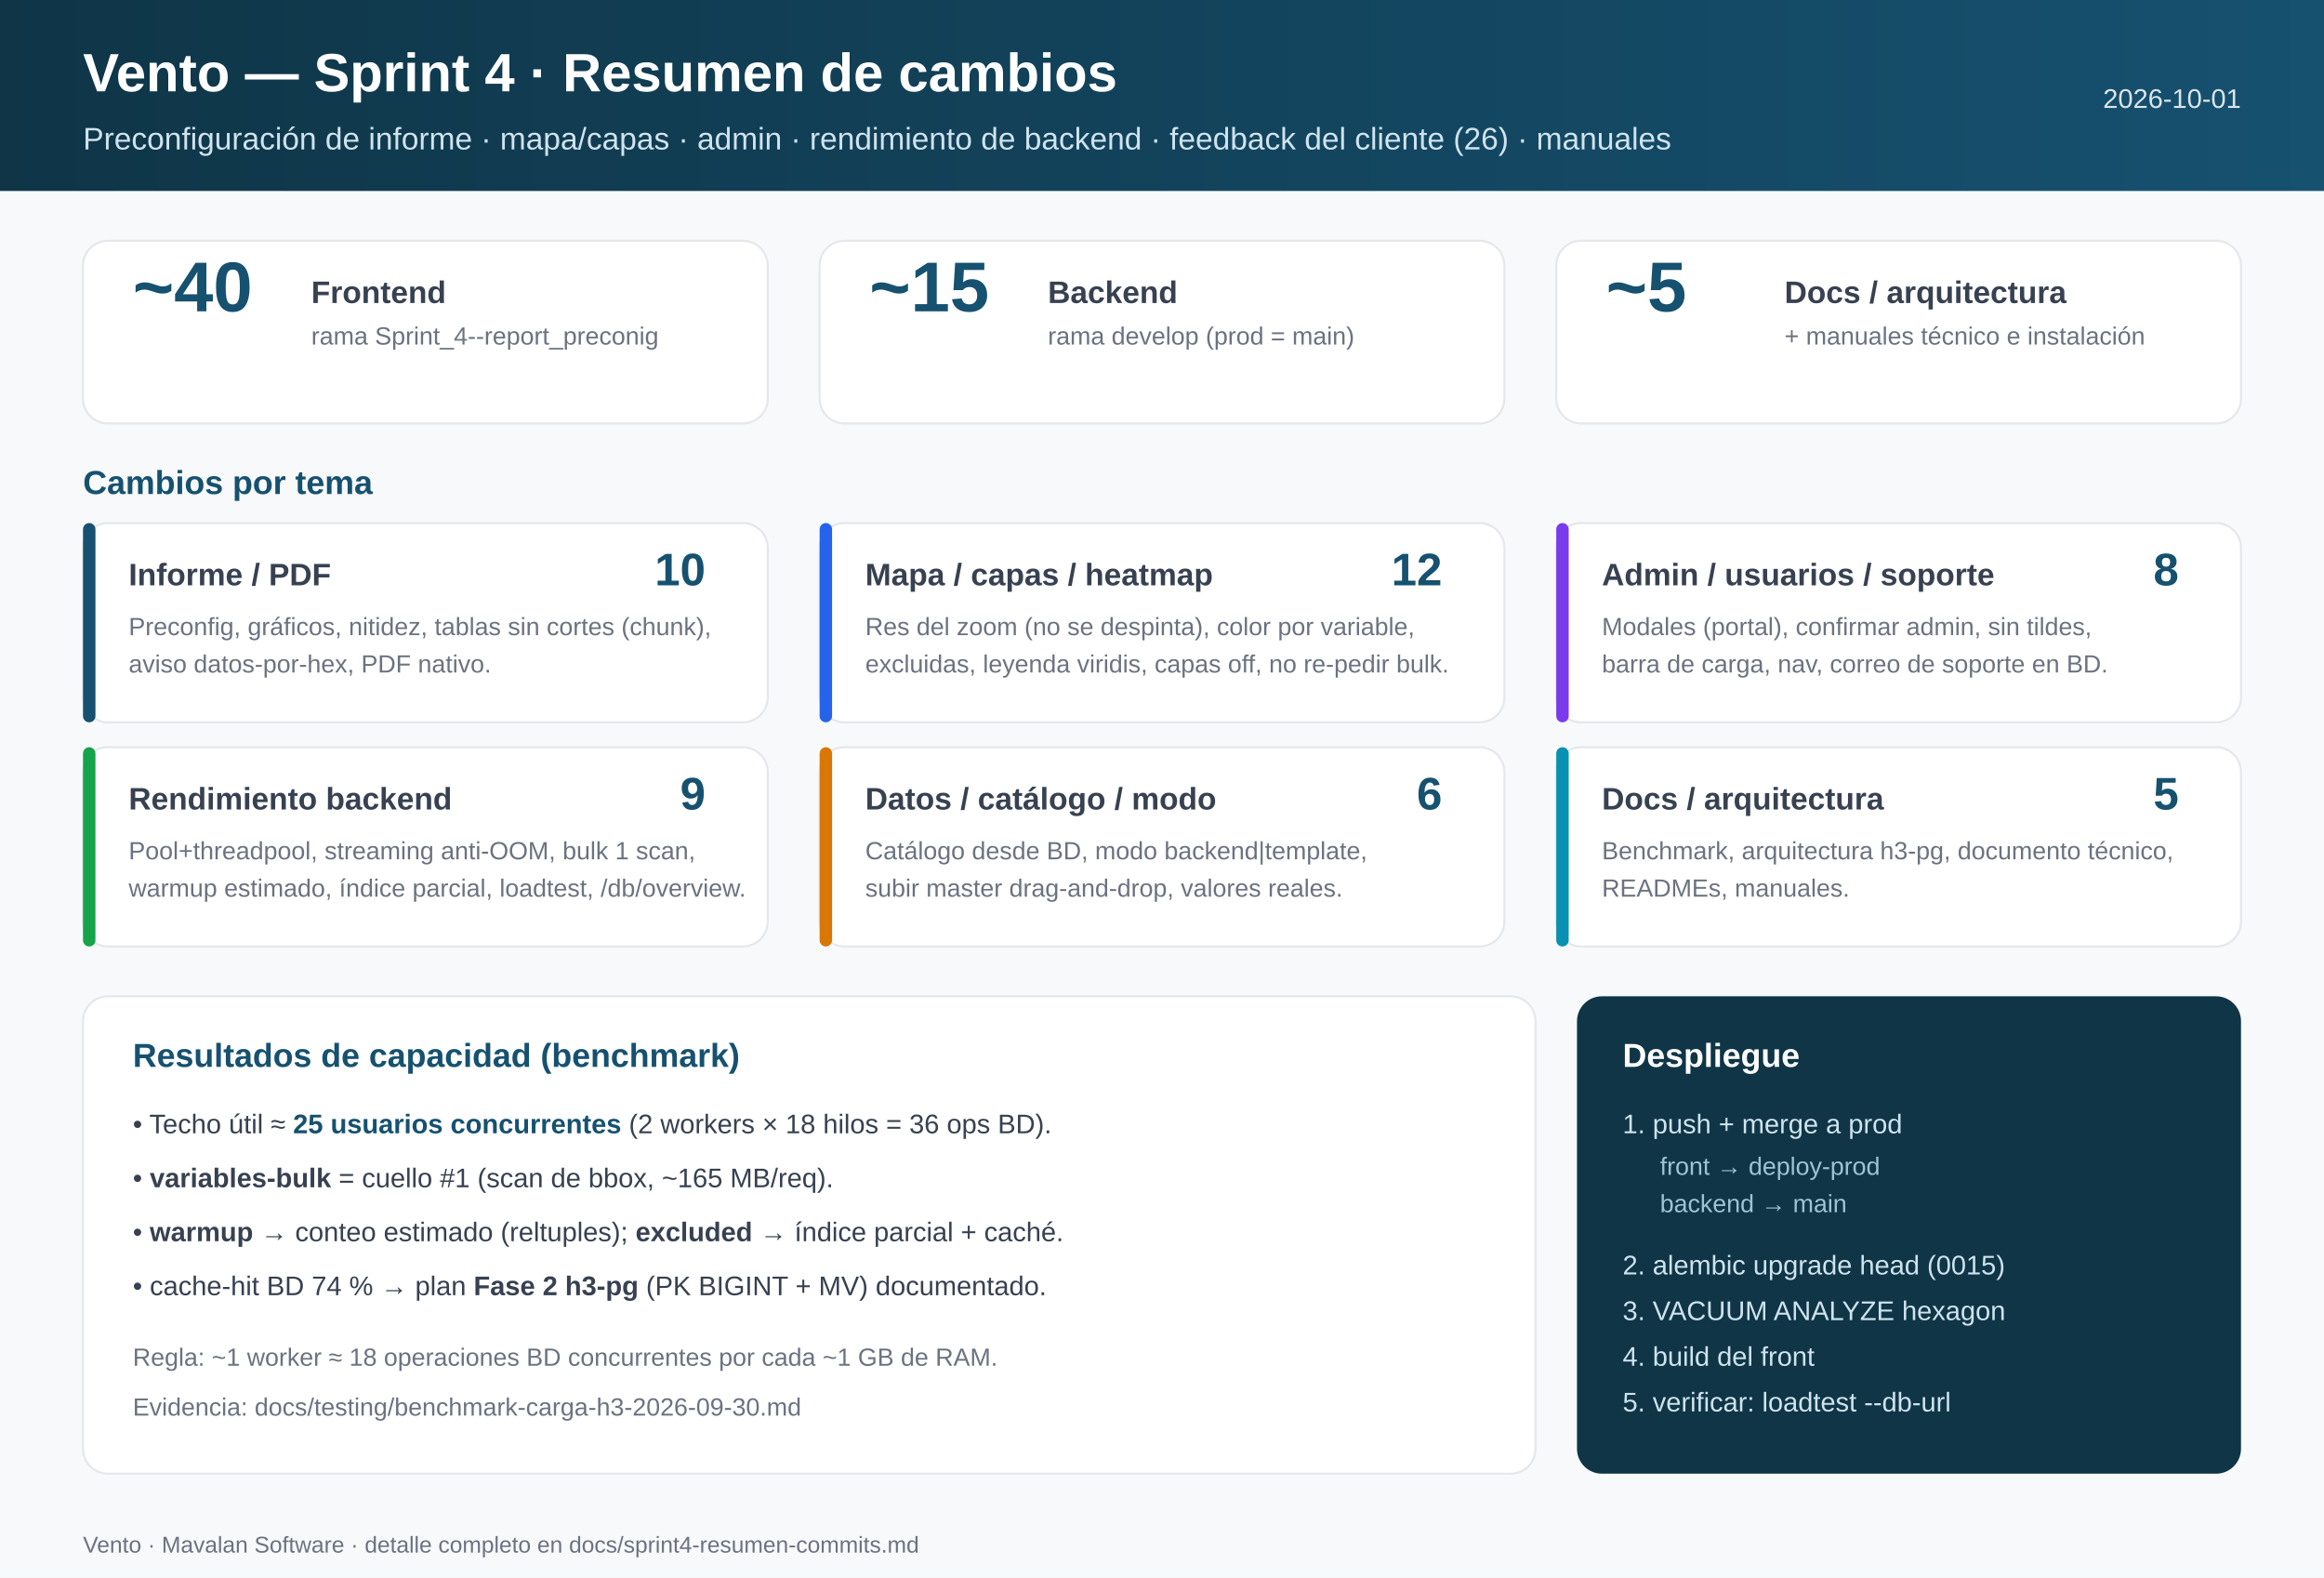
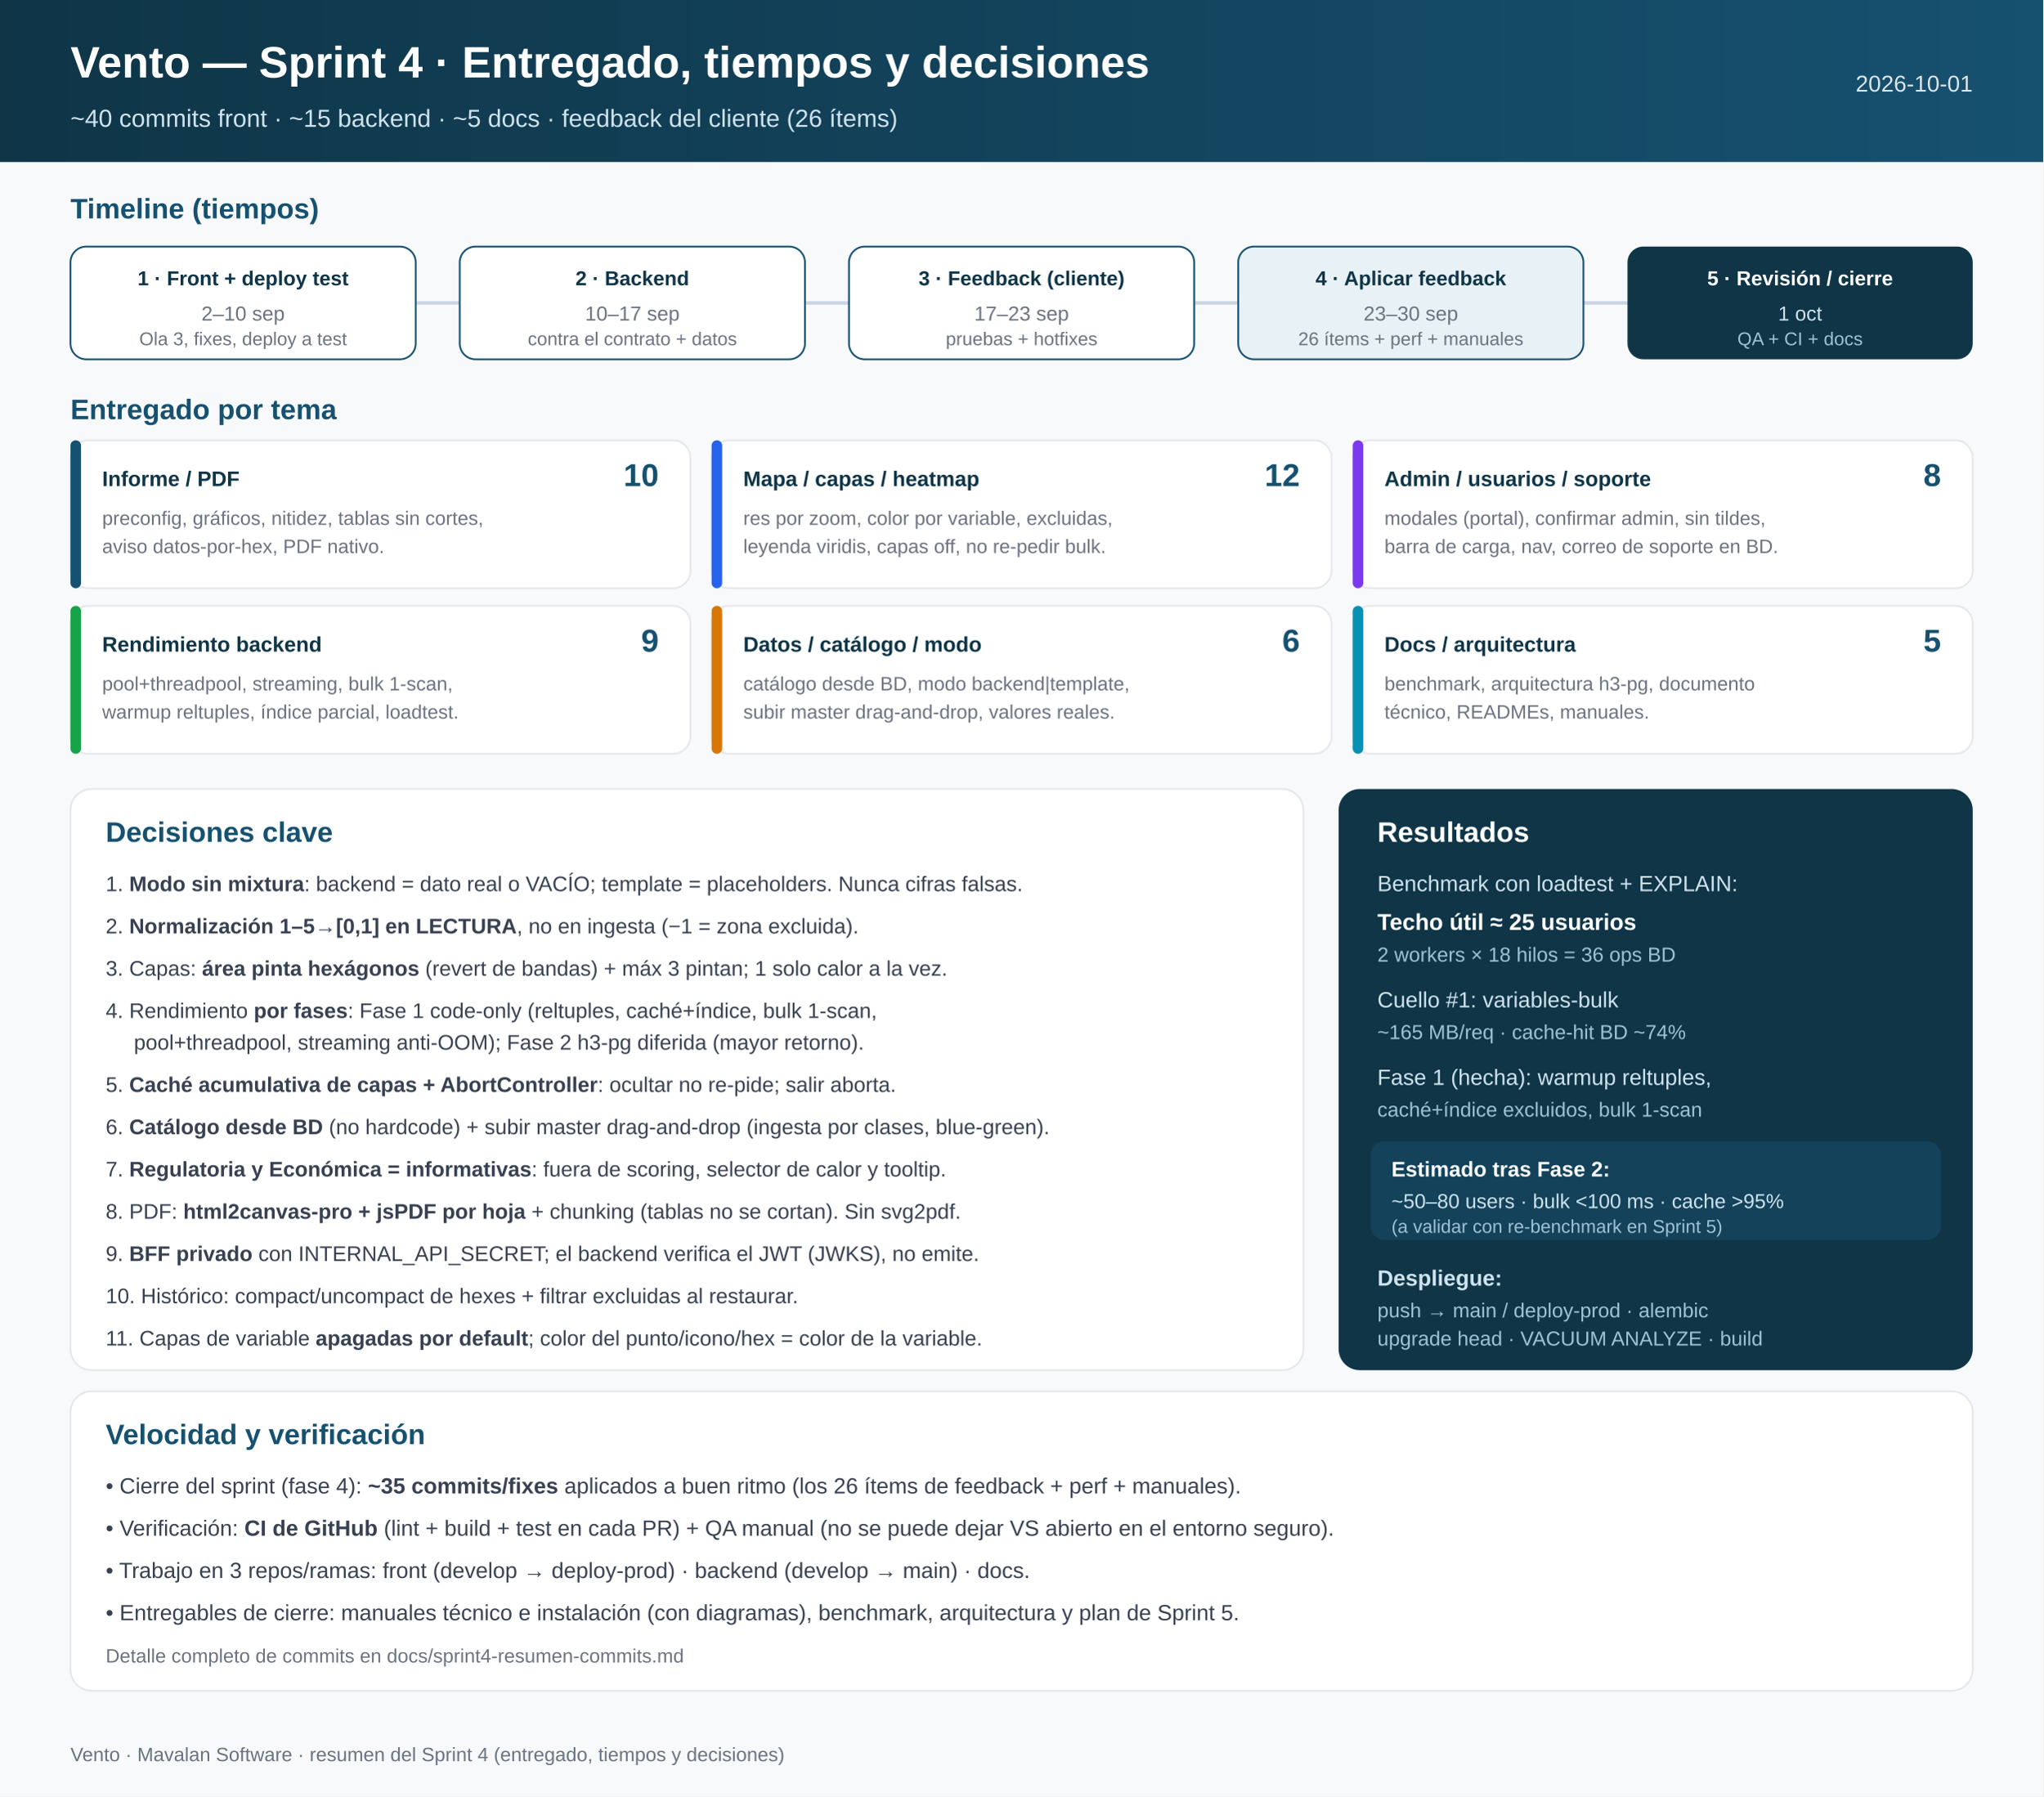
- <svg xmlns="http://www.w3.org/2000/svg" width="1120" height="760" viewBox="0 0 1120 760" font-family="Segoe UI, Arial, sans-serif">
+ <svg xmlns="http://www.w3.org/2000/svg" width="1160" height="1020" viewBox="0 0 1160 1020" font-family="Segoe UI, Arial, sans-serif">
  <defs>
    <linearGradient id="hdr" x1="0" y1="0" x2="1" y2="0">
      <stop offset="0" stop-color="#0f3547" />
      <stop offset="1" stop-color="#165170" />
    </linearGradient>
-     <style>
-       .card{fill:#ffffff;stroke:#e5e7eb;stroke-width:1;rx:12;}
-       .ct{fill:#165170;font-weight:700;}
-       .lbl{fill:#374151;}
-       .sub{fill:#6b7280;}
-       .num{fill:#165170;font-weight:800;}
-     </style>
+     <marker id="a" markerWidth="8" markerHeight="8" refX="6" refY="4" orient="auto">
+       <path d="M0,0 L8,4 L0,8 z" fill="#165170" />
+     </marker>
  </defs>
-   <rect width="1120" height="760" fill="#f7f9fb" />
-   <rect width="1120" height="92" fill="url(#hdr)" />
-   <text x="40" y="44" fill="#ffffff" font-size="26" font-weight="800">Vento — Sprint 4 · Resumen de cambios</text>
-   <text x="40" y="72" fill="#cfe3ee" font-size="15">Preconfiguración de informe · mapa/capas · admin · rendimiento de backend · feedback del cliente (26) · manuales</text>
-   <text x="1080" y="52" fill="#ffffff" font-size="13" text-anchor="end" opacity="0.85">2026-10-01</text>
-   <g transform="translate(40,116)">
-     <rect class="card" width="330" height="88" rx="12" />
-     <text x="24" y="34" class="num" font-size="34">~40</text>
-     <text x="110" y="30" class="lbl" font-size="15" font-weight="700">Frontend</text>
-     <text x="110" y="50" class="sub" font-size="12">rama Sprint_4--report_preconig</text>
+   <rect width="1160" height="1020" fill="#f7f9fb" />
+   <rect width="1160" height="92" fill="url(#hdr)" />
+   <text x="40" y="44" fill="#fff" font-size="25" font-weight="800">Vento — Sprint 4 · Entregado, tiempos y decisiones</text>
+   <text x="40" y="72" fill="#cfe3ee" font-size="14">~40 commits front · ~15 backend · ~5 docs · feedback del cliente (26 ítems)</text>
+   <text x="1120" y="52" fill="#fff" font-size="13" text-anchor="end" opacity="0.85">2026-10-01</text>
+   <text x="40" y="124" fill="#165170" font-size="16" font-weight="800">Timeline (tiempos)</text>
+   <g font-size="11.5">
+     <line x1="40" y1="172" x2="1120" y2="172" stroke="#cbd5e1" stroke-width="2" />
+     <g>
+       <rect x="40" y="140" width="196" height="64" rx="9" fill="#fff" stroke="#165170" />
+       <text x="138" y="162" text-anchor="middle" fill="#0f3547" font-weight="700">1 · Front + deploy test</text>
+       <text x="138" y="182" text-anchor="middle" fill="#6b7280">2–10 sep</text>
+       <text x="138" y="196" text-anchor="middle" fill="#6b7280" font-size="10.5">Ola 3, fixes, deploy a test</text>
+     </g>
+     <g>
+       <rect x="261" y="140" width="196" height="64" rx="9" fill="#fff" stroke="#165170" />
+       <text x="359" y="162" text-anchor="middle" fill="#0f3547" font-weight="700">2 · Backend</text>
+       <text x="359" y="182" text-anchor="middle" fill="#6b7280">10–17 sep</text>
+       <text x="359" y="196" text-anchor="middle" fill="#6b7280" font-size="10.5">contra el contrato + datos</text>
+     </g>
+     <g>
+       <rect x="482" y="140" width="196" height="64" rx="9" fill="#fff" stroke="#165170" />
+       <text x="580" y="162" text-anchor="middle" fill="#0f3547" font-weight="700">3 · Feedback (cliente)</text>
+       <text x="580" y="182" text-anchor="middle" fill="#6b7280">17–23 sep</text>
+       <text x="580" y="196" text-anchor="middle" fill="#6b7280" font-size="10.5">pruebas + hotfixes</text>
+     </g>
+     <g>
+       <rect x="703" y="140" width="196" height="64" rx="9" fill="#e8f1f6" stroke="#165170" />
+       <text x="801" y="162" text-anchor="middle" fill="#0f3547" font-weight="700">4 · Aplicar feedback</text>
+       <text x="801" y="182" text-anchor="middle" fill="#6b7280">23–30 sep</text>
+       <text x="801" y="196" text-anchor="middle" fill="#6b7280" font-size="10.5">26 ítems + perf + manuales</text>
+     </g>
+     <g>
+       <rect x="924" y="140" width="196" height="64" rx="9" fill="#0f3547" />
+       <text x="1022" y="162" text-anchor="middle" fill="#fff" font-weight="700">5 · Revisión / cierre</text>
+       <text x="1022" y="182" text-anchor="middle" fill="#cfe3ee">1 oct</text>
+       <text x="1022" y="196" text-anchor="middle" fill="#9fc3d6" font-size="10.5">QA + CI + docs</text>
+     </g>
  </g>
-   <g transform="translate(395,116)">
-     <rect class="card" width="330" height="88" rx="12" />
-     <text x="24" y="34" class="num" font-size="34">~15</text>
-     <text x="110" y="30" class="lbl" font-size="15" font-weight="700">Backend</text>
-     <text x="110" y="50" class="sub" font-size="12">rama develop (prod = main)</text>
+   <text x="40" y="238" fill="#165170" font-size="16" font-weight="800">Entregado por tema</text>
+   <g font-size="12">
+     <g transform="translate(40,250)">
+       <rect width="352" height="84" rx="10" fill="#fff" stroke="#e5e7eb" />
+       <rect width="6" height="84" fill="#165170" rx="3" />
+       <text x="18" y="26" fill="#0f3547" font-weight="700">Informe / PDF</text>
+       <text x="334" y="26" text-anchor="end" fill="#165170" font-weight="800" font-size="18">10</text>
+       <text x="18" y="48" fill="#6b7280" font-size="11">preconfig, gráficos, nitidez, tablas sin cortes,</text>
+       <text x="18" y="64" fill="#6b7280" font-size="11">aviso datos-por-hex, PDF nativo.</text>
+     </g>
+     <g transform="translate(404,250)">
+       <rect width="352" height="84" rx="10" fill="#fff" stroke="#e5e7eb" />
+       <rect width="6" height="84" fill="#2563eb" rx="3" />
+       <text x="18" y="26" fill="#0f3547" font-weight="700">Mapa / capas / heatmap</text>
+       <text x="334" y="26" text-anchor="end" fill="#165170" font-weight="800" font-size="18">12</text>
+       <text x="18" y="48" fill="#6b7280" font-size="11">res por zoom, color por variable, excluidas,</text>
+       <text x="18" y="64" fill="#6b7280" font-size="11">leyenda viridis, capas off, no re-pedir bulk.</text>
+     </g>
+     <g transform="translate(768,250)">
+       <rect width="352" height="84" rx="10" fill="#fff" stroke="#e5e7eb" />
+       <rect width="6" height="84" fill="#7c3aed" rx="3" />
+       <text x="18" y="26" fill="#0f3547" font-weight="700">Admin / usuarios / soporte</text>
+       <text x="334" y="26" text-anchor="end" fill="#165170" font-weight="800" font-size="18">8</text>
+       <text x="18" y="48" fill="#6b7280" font-size="11">modales (portal), confirmar admin, sin tildes,</text>
+       <text x="18" y="64" fill="#6b7280" font-size="11">barra de carga, nav, correo de soporte en BD.</text>
+     </g>
+     <g transform="translate(40,344)">
+       <rect width="352" height="84" rx="10" fill="#fff" stroke="#e5e7eb" />
+       <rect width="6" height="84" fill="#16a34a" rx="3" />
+       <text x="18" y="26" fill="#0f3547" font-weight="700">Rendimiento backend</text>
+       <text x="334" y="26" text-anchor="end" fill="#165170" font-weight="800" font-size="18">9</text>
+       <text x="18" y="48" fill="#6b7280" font-size="11">pool+threadpool, streaming, bulk 1-scan,</text>
+       <text x="18" y="64" fill="#6b7280" font-size="11">warmup reltuples, índice parcial, loadtest.</text>
+     </g>
+     <g transform="translate(404,344)">
+       <rect width="352" height="84" rx="10" fill="#fff" stroke="#e5e7eb" />
+       <rect width="6" height="84" fill="#d97706" rx="3" />
+       <text x="18" y="26" fill="#0f3547" font-weight="700">Datos / catálogo / modo</text>
+       <text x="334" y="26" text-anchor="end" fill="#165170" font-weight="800" font-size="18">6</text>
+       <text x="18" y="48" fill="#6b7280" font-size="11">catálogo desde BD, modo backend|template,</text>
+       <text x="18" y="64" fill="#6b7280" font-size="11">subir master drag-and-drop, valores reales.</text>
+     </g>
+     <g transform="translate(768,344)">
+       <rect width="352" height="84" rx="10" fill="#fff" stroke="#e5e7eb" />
+       <rect width="6" height="84" fill="#0891b2" rx="3" />
+       <text x="18" y="26" fill="#0f3547" font-weight="700">Docs / arquitectura</text>
+       <text x="334" y="26" text-anchor="end" fill="#165170" font-weight="800" font-size="18">5</text>
+       <text x="18" y="48" fill="#6b7280" font-size="11">benchmark, arquitectura h3-pg, documento</text>
+       <text x="18" y="64" fill="#6b7280" font-size="11">técnico, READMEs, manuales.</text>
+     </g>
  </g>
-   <g transform="translate(750,116)">
-     <rect class="card" width="330" height="88" rx="12" />
-     <text x="24" y="34" class="num" font-size="34">~5</text>
-     <text x="110" y="30" class="lbl" font-size="15" font-weight="700">Docs / arquitectura</text>
-     <text x="110" y="50" class="sub" font-size="12">+ manuales técnico e instalación</text>
+   <g transform="translate(40,448)">
+     <rect width="700" height="330" rx="12" fill="#fff" stroke="#e5e7eb" />
+     <text x="20" y="30" fill="#165170" font-size="16" font-weight="800">Decisiones clave</text>
+     <g font-size="12" fill="#374151">
+       <text x="20" y="58">1. <tspan font-weight="700">Modo sin mixtura</tspan>: backend = dato real o VACÍO; template = placeholders. Nunca cifras falsas.</text>
+       <text x="20" y="82">2. <tspan font-weight="700">Normalización 1–5→[0,1] en LECTURA</tspan>, no en ingesta (−1 = zona excluida).</text>
+       <text x="20" y="106">3. Capas: <tspan font-weight="700">área pinta hexágonos</tspan> (revert de bandas) + máx 3 pintan; 1 solo calor a la vez.</text>
+       <text x="20" y="130">4. Rendimiento <tspan font-weight="700">por fases</tspan>: Fase 1 code-only (reltuples, caché+índice, bulk 1-scan,</text>
+       <text x="36" y="148">pool+threadpool, streaming anti-OOM); Fase 2 h3-pg diferida (mayor retorno).</text>
+       <text x="20" y="172">5. <tspan font-weight="700">Caché acumulativa de capas + AbortController</tspan>: ocultar no re-pide; salir aborta.</text>
+       <text x="20" y="196">6. <tspan font-weight="700">Catálogo desde BD</tspan> (no hardcode) + subir master drag-and-drop (ingesta por clases, blue-green).</text>
+       <text x="20" y="220">7. <tspan font-weight="700">Regulatoria y Económica = informativas</tspan>: fuera de scoring, selector de calor y tooltip.</text>
+       <text x="20" y="244">8. PDF: <tspan font-weight="700">html2canvas-pro + jsPDF por hoja</tspan> + chunking (tablas no se cortan). Sin svg2pdf.</text>
+       <text x="20" y="268">9. <tspan font-weight="700">BFF privado</tspan> con INTERNAL_API_SECRET; el backend verifica el JWT (JWKS), no emite.</text>
+       <text x="20" y="292">10. Histórico: compact/uncompact de hexes + filtrar excluidas al restaurar.</text>
+       <text x="20" y="316">11. Capas de variable <tspan font-weight="700">apagadas por default</tspan>; color del punto/icono/hex = color de la variable.</text>
+     </g>
  </g>
-   <text x="40" y="238" class="ct" font-size="16">Cambios por tema</text>
-   <g transform="translate(40,252)">
-     <rect class="card" width="330" height="96" rx="12" />
-     <rect width="6" height="96" fill="#165170" rx="3" />
-     <text x="22" y="30" class="lbl" font-size="15" font-weight="700">Informe / PDF</text>
-     <text x="300" y="30" class="num" font-size="22" text-anchor="end">10</text>
-     <text x="22" y="54" class="sub" font-size="12">Preconfig, gráficos, nitidez, tablas sin cortes (chunk),</text>
-     <text x="22" y="72" class="sub" font-size="12">aviso datos-por-hex, PDF nativo.</text>
+   <g transform="translate(760,448)">
+     <rect width="360" height="330" rx="12" fill="#0f3547" />
+     <text x="22" y="30" fill="#fff" font-size="16" font-weight="700">Resultados</text>
+     <text x="22" y="58" fill="#cfe3ee" font-size="12.5">Benchmark con loadtest + EXPLAIN:</text>
+     <text x="22" y="80" fill="#fff" font-size="13" font-weight="800">Techo útil ≈ 25 usuarios</text>
+     <text x="22" y="98" fill="#9fc3d6" font-size="11.5">2 workers × 18 hilos = 36 ops BD</text>
+     <text x="22" y="124" fill="#cfe3ee" font-size="12.5">Cuello #1: variables-bulk</text>
+     <text x="22" y="142" fill="#9fc3d6" font-size="11.5">~165 MB/req · cache-hit BD ~74%</text>
+     <text x="22" y="168" fill="#cfe3ee" font-size="12.5">Fase 1 (hecha): warmup reltuples,</text>
+     <text x="22" y="186" fill="#9fc3d6" font-size="11.5">caché+índice excluidos, bulk 1-scan</text>
+     <rect x="18" y="200" width="324" height="56" rx="8" fill="#13425a" />
+     <text x="30" y="220" fill="#fff" font-size="12" font-weight="800">Estimado tras Fase 2:</text>
+     <text x="30" y="238" fill="#cfe3ee" font-size="11.5">~50–80 users · bulk &lt;100 ms · cache &gt;95%</text>
+     <text x="30" y="252" fill="#9fc3d6" font-size="10.5">(a validar con re-benchmark en Sprint 5)</text>
+     <text x="22" y="282" fill="#cfe3ee" font-size="12.5" font-weight="700">Despliegue:</text>
+     <text x="22" y="300" fill="#9fc3d6" font-size="11.5">push → main / deploy-prod · alembic</text>
+     <text x="22" y="316" fill="#9fc3d6" font-size="11.5">upgrade head · VACUUM ANALYZE · build</text>
  </g>
-   <g transform="translate(395,252)">
-     <rect class="card" width="330" height="96" rx="12" />
-     <rect width="6" height="96" fill="#2563eb" rx="3" />
-     <text x="22" y="30" class="lbl" font-size="15" font-weight="700">Mapa / capas / heatmap</text>
-     <text x="300" y="30" class="num" font-size="22" text-anchor="end">12</text>
-     <text x="22" y="54" class="sub" font-size="12">Res del zoom (no se despinta), color por variable,</text>
-     <text x="22" y="72" class="sub" font-size="12">excluidas, leyenda viridis, capas off, no re-pedir bulk.</text>
+   <g transform="translate(40,790)">
+     <rect width="1080" height="170" rx="12" fill="#ffffff" stroke="#e5e7eb" />
+     <text x="20" y="30" fill="#165170" font-size="16" font-weight="800">Velocidad y verificación</text>
+     <text x="20" y="58" fill="#374151" font-size="12.5">• Cierre del sprint (fase 4): <tspan font-weight="700">~35 commits/fixes</tspan> aplicados a buen ritmo (los 26 ítems de feedback + perf + manuales).</text>
+     <text x="20" y="82" fill="#374151" font-size="12.5">• Verificación: <tspan font-weight="700">CI de GitHub</tspan> (lint + build + test en cada PR) + QA manual (no se puede dejar VS abierto en el entorno seguro).</text>
+     <text x="20" y="106" fill="#374151" font-size="12.5">• Trabajo en 3 repos/ramas: front (develop → deploy-prod) · backend (develop → main) · docs.</text>
+     <text x="20" y="130" fill="#374151" font-size="12.5">• Entregables de cierre: manuales técnico e instalación (con diagramas), benchmark, arquitectura y plan de Sprint 5.</text>
+     <text x="20" y="154" fill="#6b7280" font-size="11">Detalle completo de commits en docs/sprint4-resumen-commits.md</text>
  </g>
-   <g transform="translate(750,252)">
-     <rect class="card" width="330" height="96" rx="12" />
-     <rect width="6" height="96" fill="#7c3aed" rx="3" />
-     <text x="22" y="30" class="lbl" font-size="15" font-weight="700">Admin / usuarios / soporte</text>
-     <text x="300" y="30" class="num" font-size="22" text-anchor="end">8</text>
-     <text x="22" y="54" class="sub" font-size="12">Modales (portal), confirmar admin, sin tildes,</text>
-     <text x="22" y="72" class="sub" font-size="12">barra de carga, nav, correo de soporte en BD.</text>
-   </g>
-   <g transform="translate(40,360)">
-     <rect class="card" width="330" height="96" rx="12" />
-     <rect width="6" height="96" fill="#16a34a" rx="3" />
-     <text x="22" y="30" class="lbl" font-size="15" font-weight="700">Rendimiento backend</text>
-     <text x="300" y="30" class="num" font-size="22" text-anchor="end">9</text>
-     <text x="22" y="54" class="sub" font-size="12">Pool+threadpool, streaming anti-OOM, bulk 1 scan,</text>
-     <text x="22" y="72" class="sub" font-size="12">warmup estimado, índice parcial, loadtest, /db/overview.</text>
-   </g>
-   <g transform="translate(395,360)">
-     <rect class="card" width="330" height="96" rx="12" />
-     <rect width="6" height="96" fill="#d97706" rx="3" />
-     <text x="22" y="30" class="lbl" font-size="15" font-weight="700">Datos / catálogo / modo</text>
-     <text x="300" y="30" class="num" font-size="22" text-anchor="end">6</text>
-     <text x="22" y="54" class="sub" font-size="12">Catálogo desde BD, modo backend|template,</text>
-     <text x="22" y="72" class="sub" font-size="12">subir master drag-and-drop, valores reales.</text>
-   </g>
-   <g transform="translate(750,360)">
-     <rect class="card" width="330" height="96" rx="12" />
-     <rect width="6" height="96" fill="#0891b2" rx="3" />
-     <text x="22" y="30" class="lbl" font-size="15" font-weight="700">Docs / arquitectura</text>
-     <text x="300" y="30" class="num" font-size="22" text-anchor="end">5</text>
-     <text x="22" y="54" class="sub" font-size="12">Benchmark, arquitectura h3-pg, documento técnico,</text>
-     <text x="22" y="72" class="sub" font-size="12">READMEs, manuales.</text>
-   </g>
-   <g transform="translate(40,480)">
-     <rect width="700" height="230" rx="12" fill="#ffffff" stroke="#e5e7eb" />
-     <text x="24" y="34" class="ct" font-size="16">Resultados de capacidad (benchmark)</text>
-     <text x="24" y="66" class="lbl" font-size="13">• Techo útil ≈ <tspan font-weight="800" fill="#165170">25 usuarios concurrentes</tspan> (2 workers × 18 hilos = 36 ops BD).</text>
-     <text x="24" y="92" class="lbl" font-size="13">• <tspan font-weight="700">variables-bulk</tspan> = cuello #1 (scan de bbox, ~165 MB/req).</text>
-     <text x="24" y="118" class="lbl" font-size="13">• <tspan font-weight="700">warmup</tspan> → conteo estimado (reltuples); <tspan font-weight="700">excluded</tspan> → índice parcial + caché.</text>
-     <text x="24" y="144" class="lbl" font-size="13">• cache-hit BD 74 % → plan <tspan font-weight="700">Fase 2 h3-pg</tspan> (PK BIGINT + MV) documentado.</text>
-     <text x="24" y="178" class="sub" font-size="12">Regla: ~1 worker ≈ 18 operaciones BD concurrentes por cada ~1 GB de RAM.</text>
-     <text x="24" y="202" class="sub" font-size="12">Evidencia: docs/testing/benchmark-carga-h3-2026-09-30.md</text>
-   </g>
-   <g transform="translate(760,480)">
-     <rect width="320" height="230" rx="12" fill="#0f3547" />
-     <text x="22" y="34" fill="#ffffff" font-size="16" font-weight="700">Despliegue</text>
-     <text x="22" y="66" fill="#cfe3ee" font-size="13">1. push + merge a prod</text>
-     <text x="40" y="86" fill="#9fc3d6" font-size="12">front → deploy-prod</text>
-     <text x="40" y="104" fill="#9fc3d6" font-size="12">backend → main</text>
-     <text x="22" y="134" fill="#cfe3ee" font-size="13">2. alembic upgrade head (0015)</text>
-     <text x="22" y="156" fill="#cfe3ee" font-size="13">3. VACUUM ANALYZE hexagon</text>
-     <text x="22" y="178" fill="#cfe3ee" font-size="13">4. build del front</text>
-     <text x="22" y="200" fill="#cfe3ee" font-size="13">5. verificar: loadtest --db-url</text>
-   </g>
-   <text x="40" y="748" class="sub" font-size="11">Vento · Mavalan Software · detalle completo en docs/sprint4-resumen-commits.md</text>
+   <text x="40" y="1000" fill="#6b7280" font-size="11">Vento · Mavalan Software · resumen del Sprint 4 (entregado, tiempos y decisiones)</text>
</svg>
